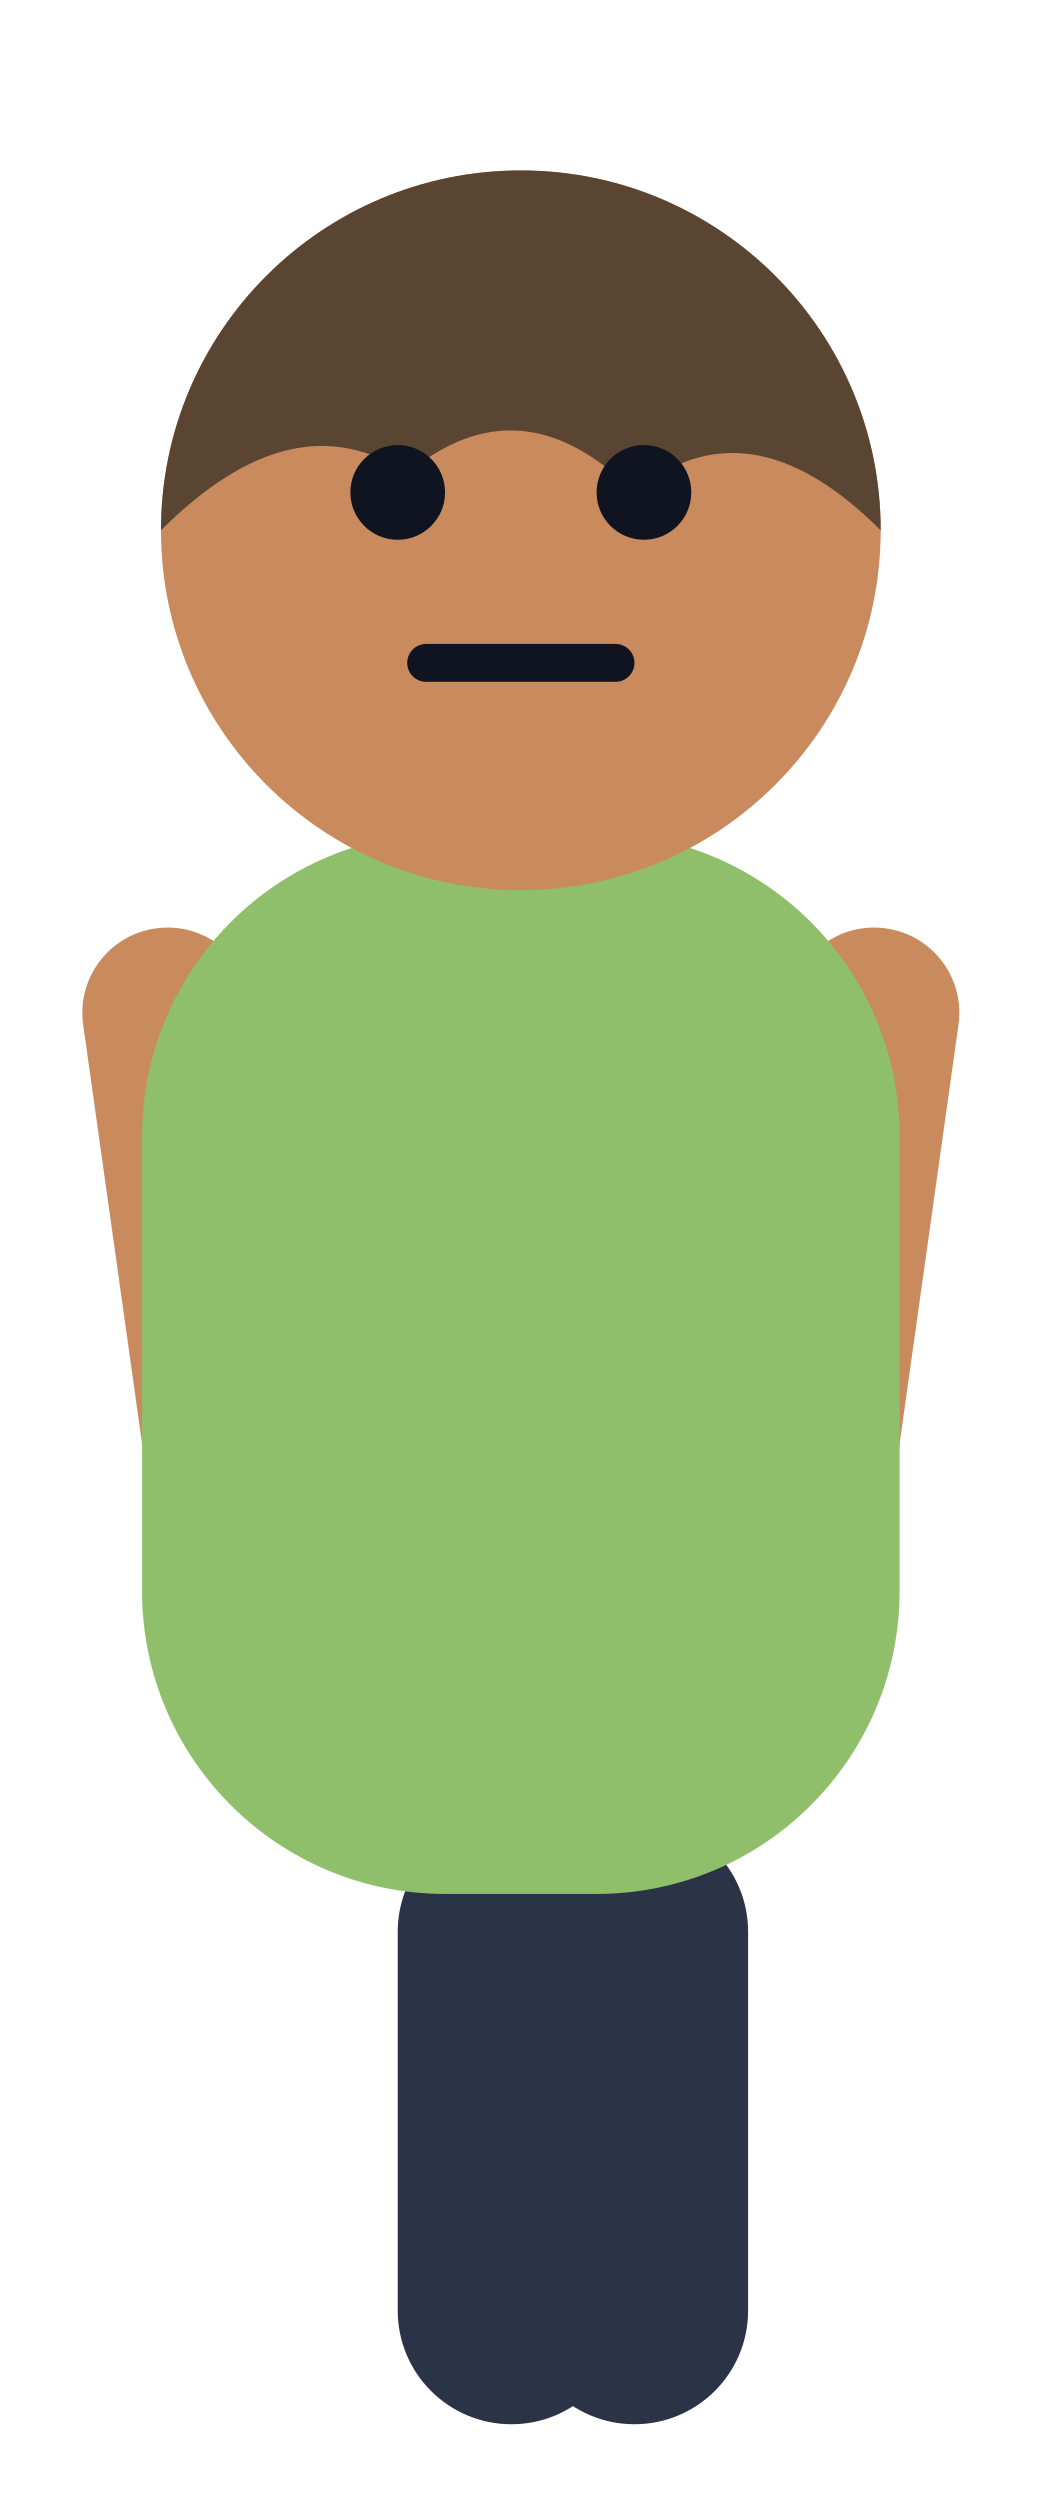
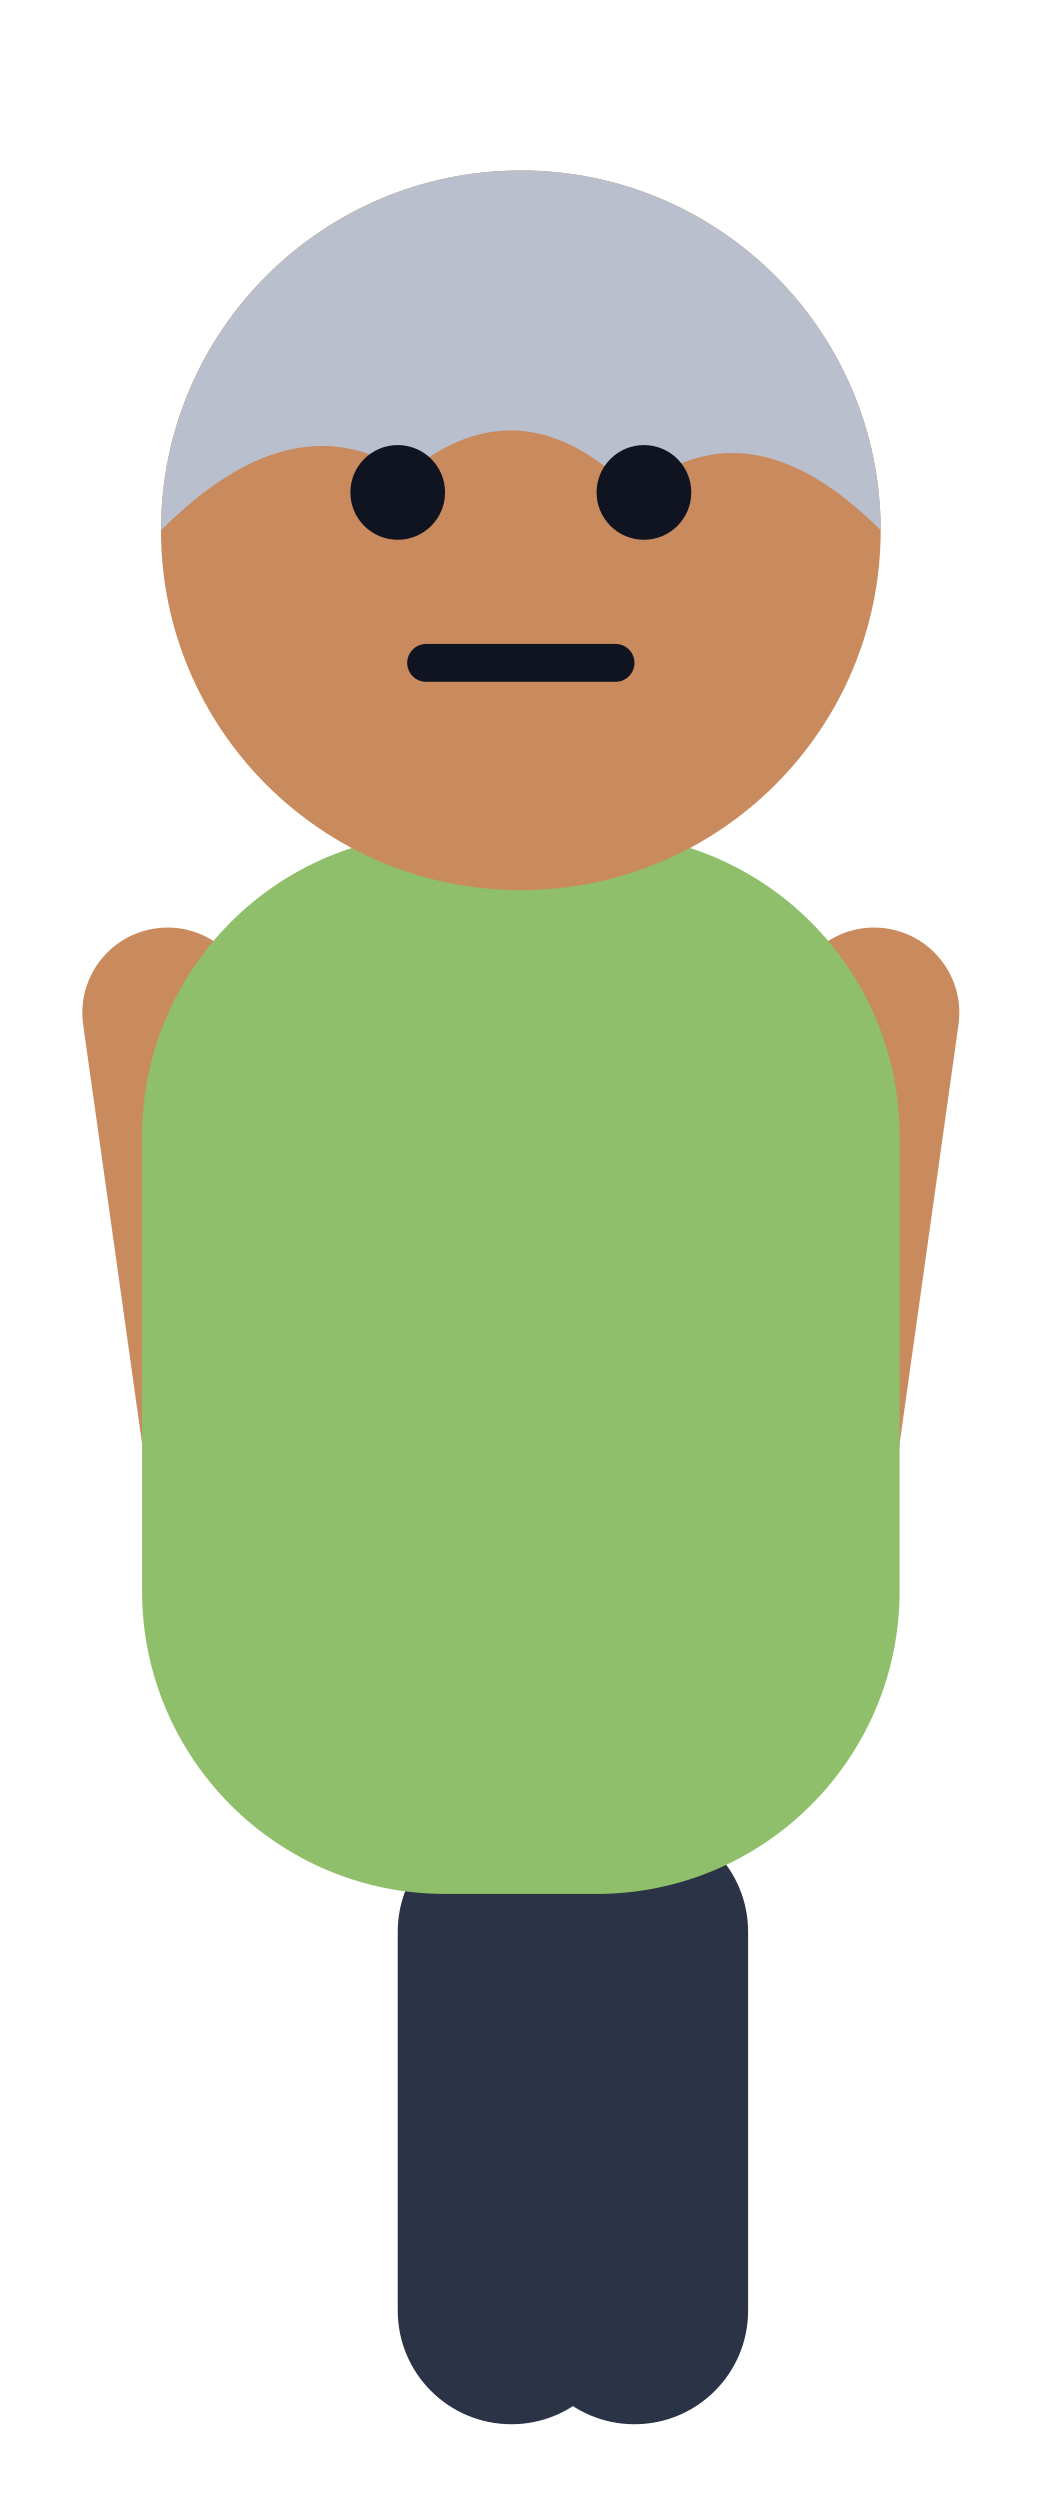
<svg xmlns="http://www.w3.org/2000/svg" viewBox="0 0 110 264" width="110" height="264" role="img" aria-label="Gerhard, a senior manager at Contoso Pharmaceuticals">
  <g transform="translate(55,254)">
    <rect x="-13" y="-62" width="24" height="64" rx="12" fill="#2B3346" />
    <rect x="0" y="-62" width="24" height="64" rx="12" fill="#2B3346" />
    <g transform="translate(-38,-152) rotate(-8)">
      <rect x="-9" y="-4" width="18" height="70" rx="9" fill="#C98A5E" />
    </g>
    <g transform="translate(38,-152) rotate(8)">
      <rect x="-9" y="-4" width="18" height="70" rx="9" fill="#C98A5E" />
    </g>
    <rect x="-40" y="-166" width="80" height="112" rx="32" fill="#8FBF6A" />
    <circle cx="0" cy="-198" r="38" fill="#C98A5E" />
-     <path d="M-38,-198 a38,38 0 0 1 76,0 q-14,-14 -26,-4 -12,-12 -24,-2 -12,-8 -26,6z" fill="#5A4432" />
+     <path d="M-38,-198 a38,38 0 0 1 76,0 q-14,-14 -26,-4 -12,-12 -24,-2 -12,-8 -26,6z" fill="#B9BFCC" />
    <circle cx="-13" cy="-202" r="5" fill="#0F1420" />
    <circle cx="13" cy="-202" r="5" fill="#0F1420" />
    <path d="M-10,-184 l20,0" stroke="#0F1420" stroke-width="4" stroke-linecap="round" />
  </g>
</svg>
